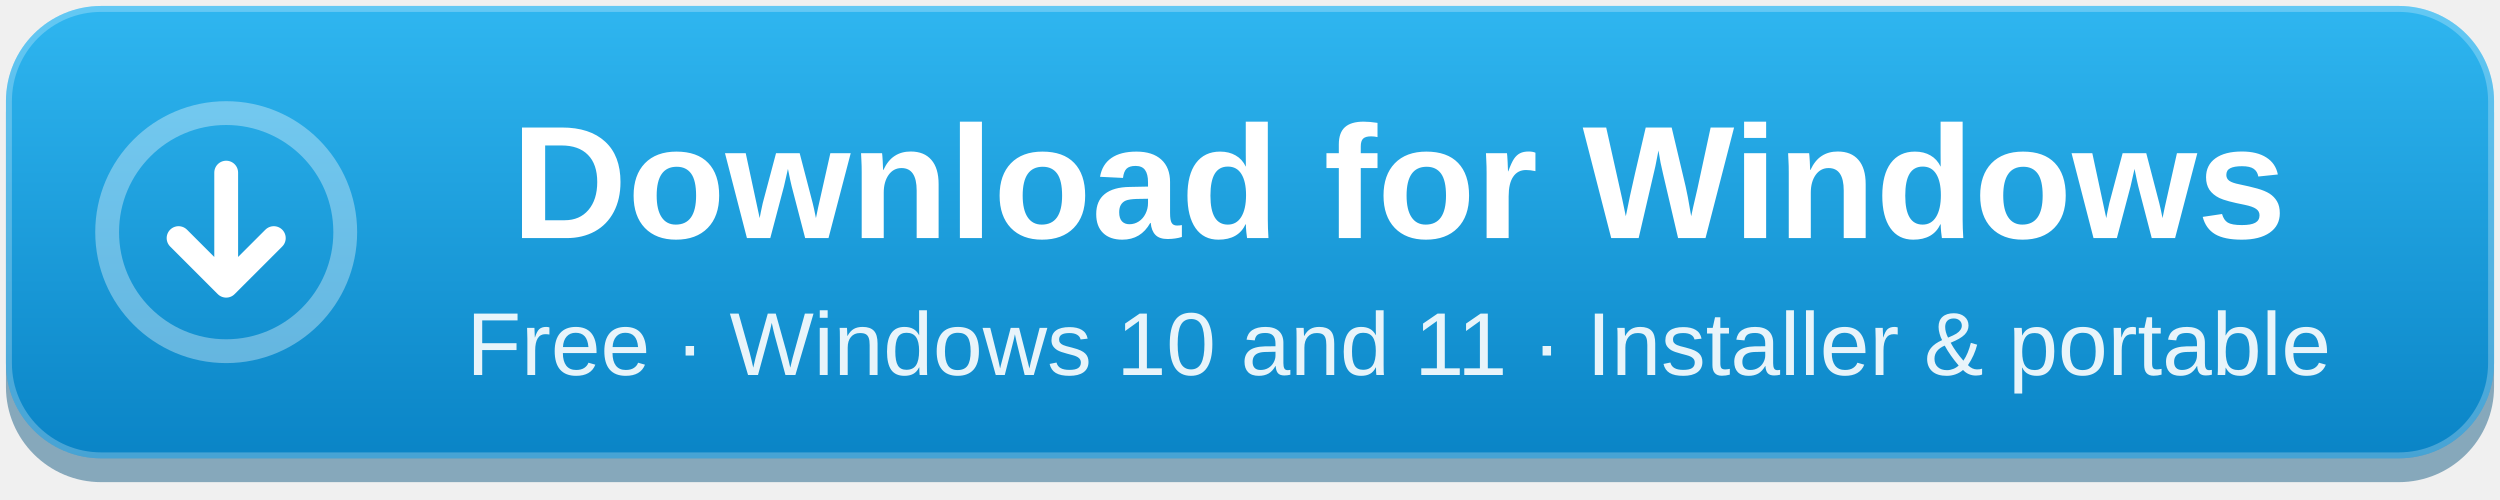
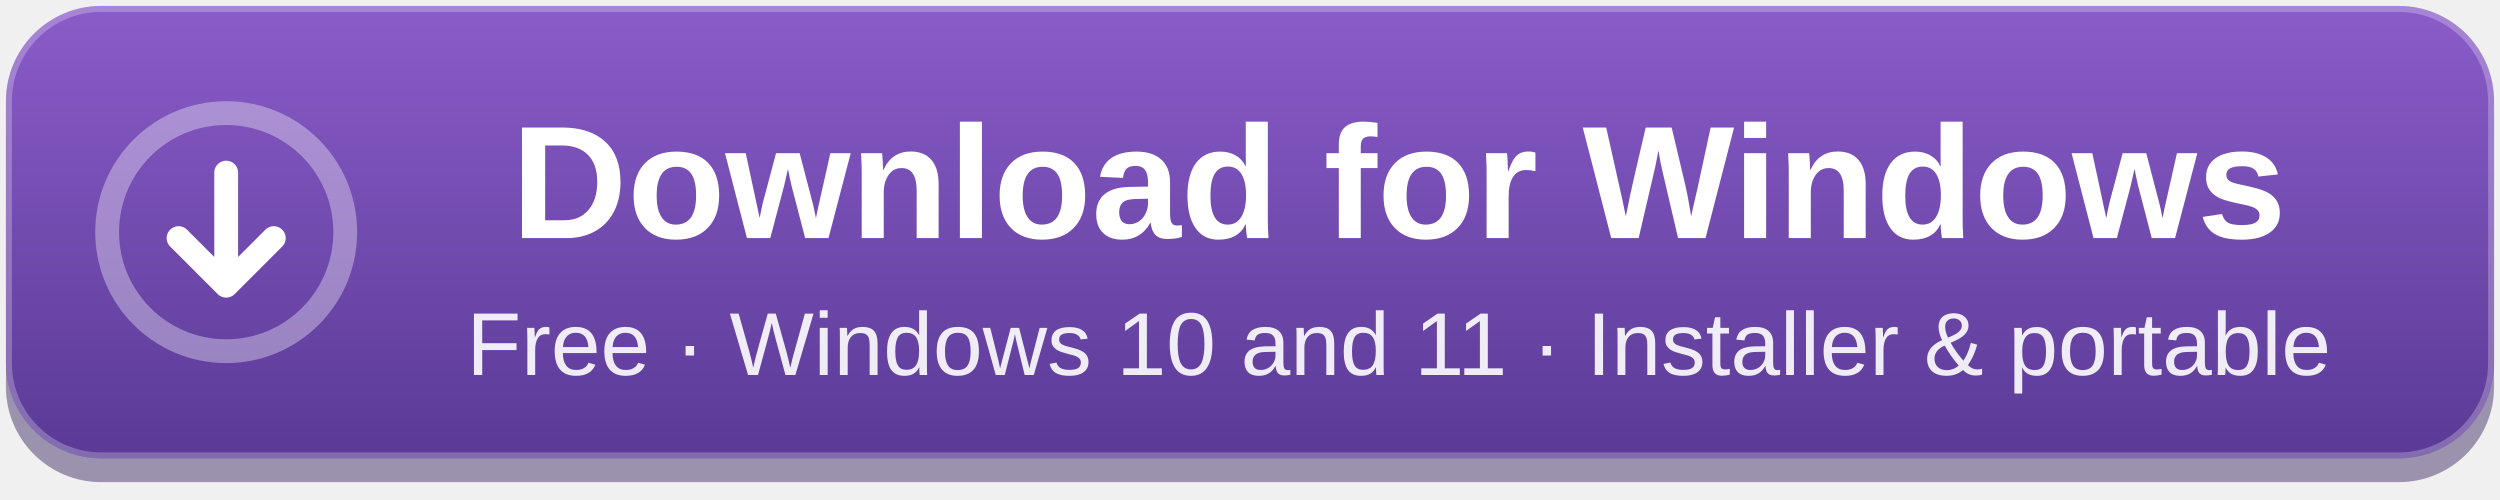
<svg xmlns="http://www.w3.org/2000/svg" width="420" height="84" viewBox="0 0 420 84" role="img" aria-label="Download for Windows">
  <defs>
    <linearGradient id="g" x1="0" y1="0" x2="0" y2="1">
-       <stop offset="0" stop-color="#2fb6f0" />
-       <stop offset="1" stop-color="#0a84c6" />
+       <stop offset="0" stop-color="#8a5cc9" />
+       <stop offset="1" stop-color="#5a3a96" />
    </linearGradient>
  </defs>
-   <rect x="1" y="3" width="418" height="78" rx="16" fill="#05507a" opacity="0.45" />
+   <rect x="1" y="3" width="418" height="78" rx="16" fill="#331f5c" opacity="0.45" />
  <rect x="1" y="1" width="418" height="76" rx="16" fill="url(#g)" />
  <rect x="1.5" y="1.5" width="417" height="75" rx="15.5" fill="none" stroke="#ffffff" stroke-opacity="0.25" />
  <g transform="translate(38 39)" fill="none" stroke="#ffffff" stroke-width="4" stroke-linecap="round" stroke-linejoin="round">
    <circle r="20" stroke-opacity="0.35" />
    <path d="M0 -10 V8 M-8 1 L0 9 L8 1" />
  </g>
  <text x="235" y="40" text-anchor="middle" font-family="Segoe UI, -apple-system, Helvetica Neue, Arial, sans-serif" font-size="27" font-weight="700" fill="#ffffff">Download for Windows</text>
  <text x="235" y="63" text-anchor="middle" font-family="Segoe UI, -apple-system, Helvetica Neue, Arial, sans-serif" font-size="15" fill="#ffffff" fill-opacity="0.9">Free · Windows 10 and 11 · Installer &amp; portable</text>
</svg>
